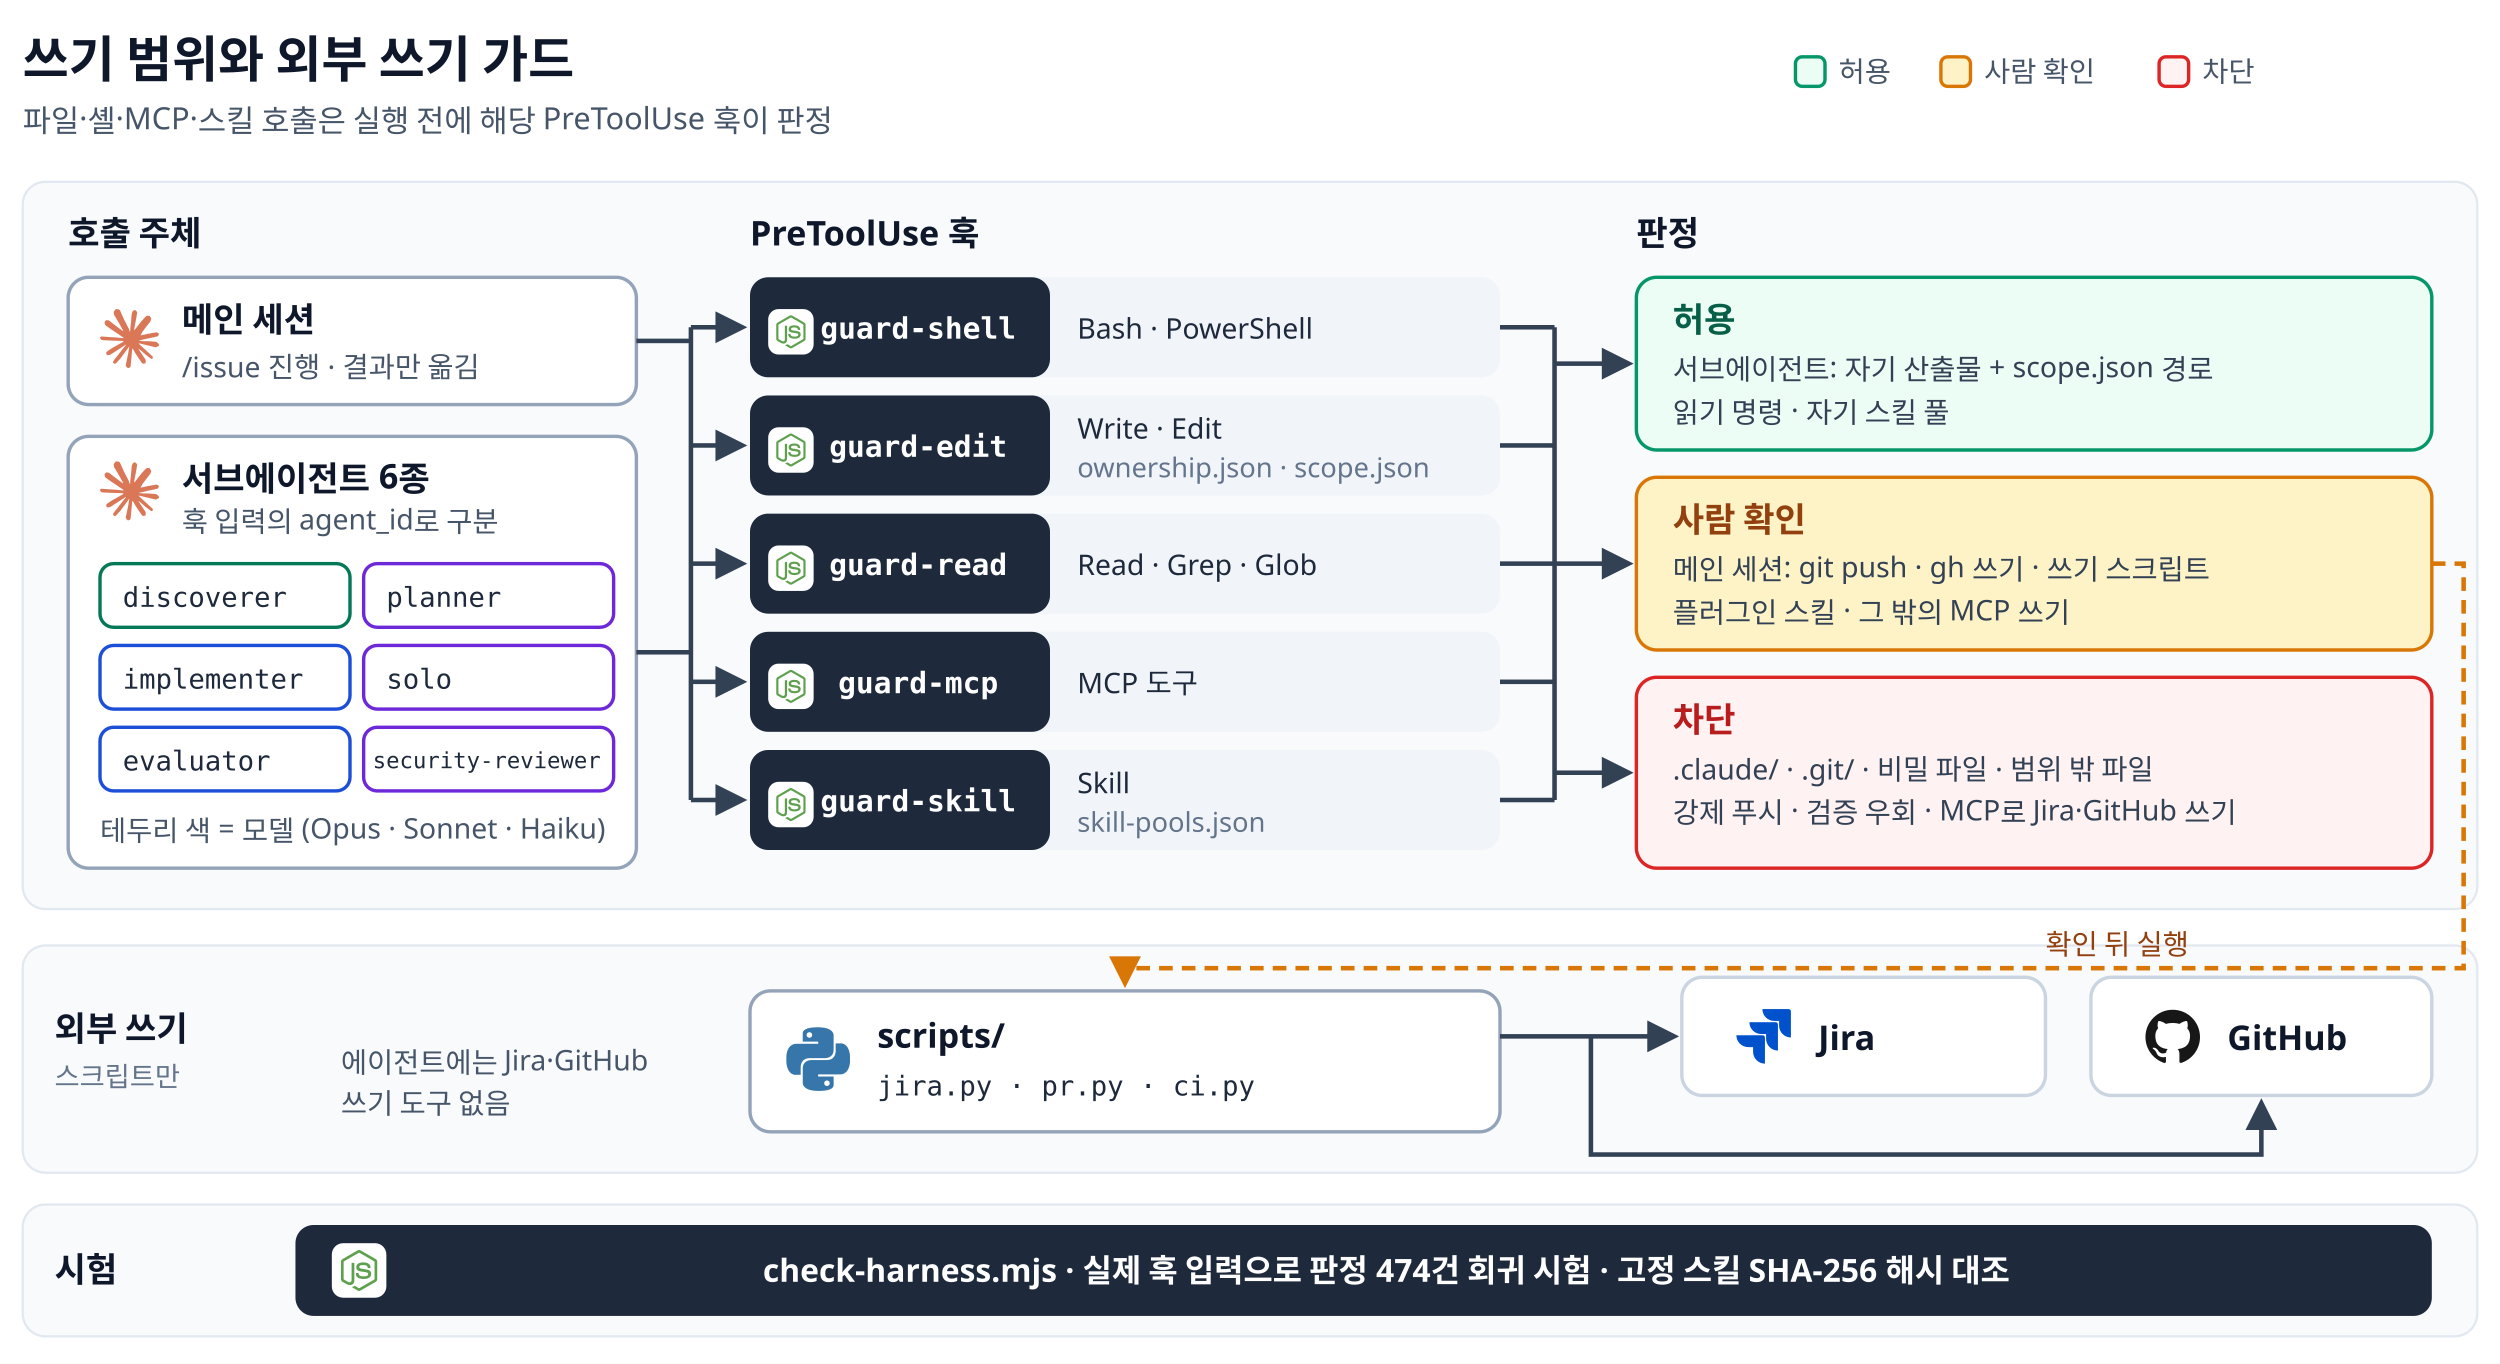
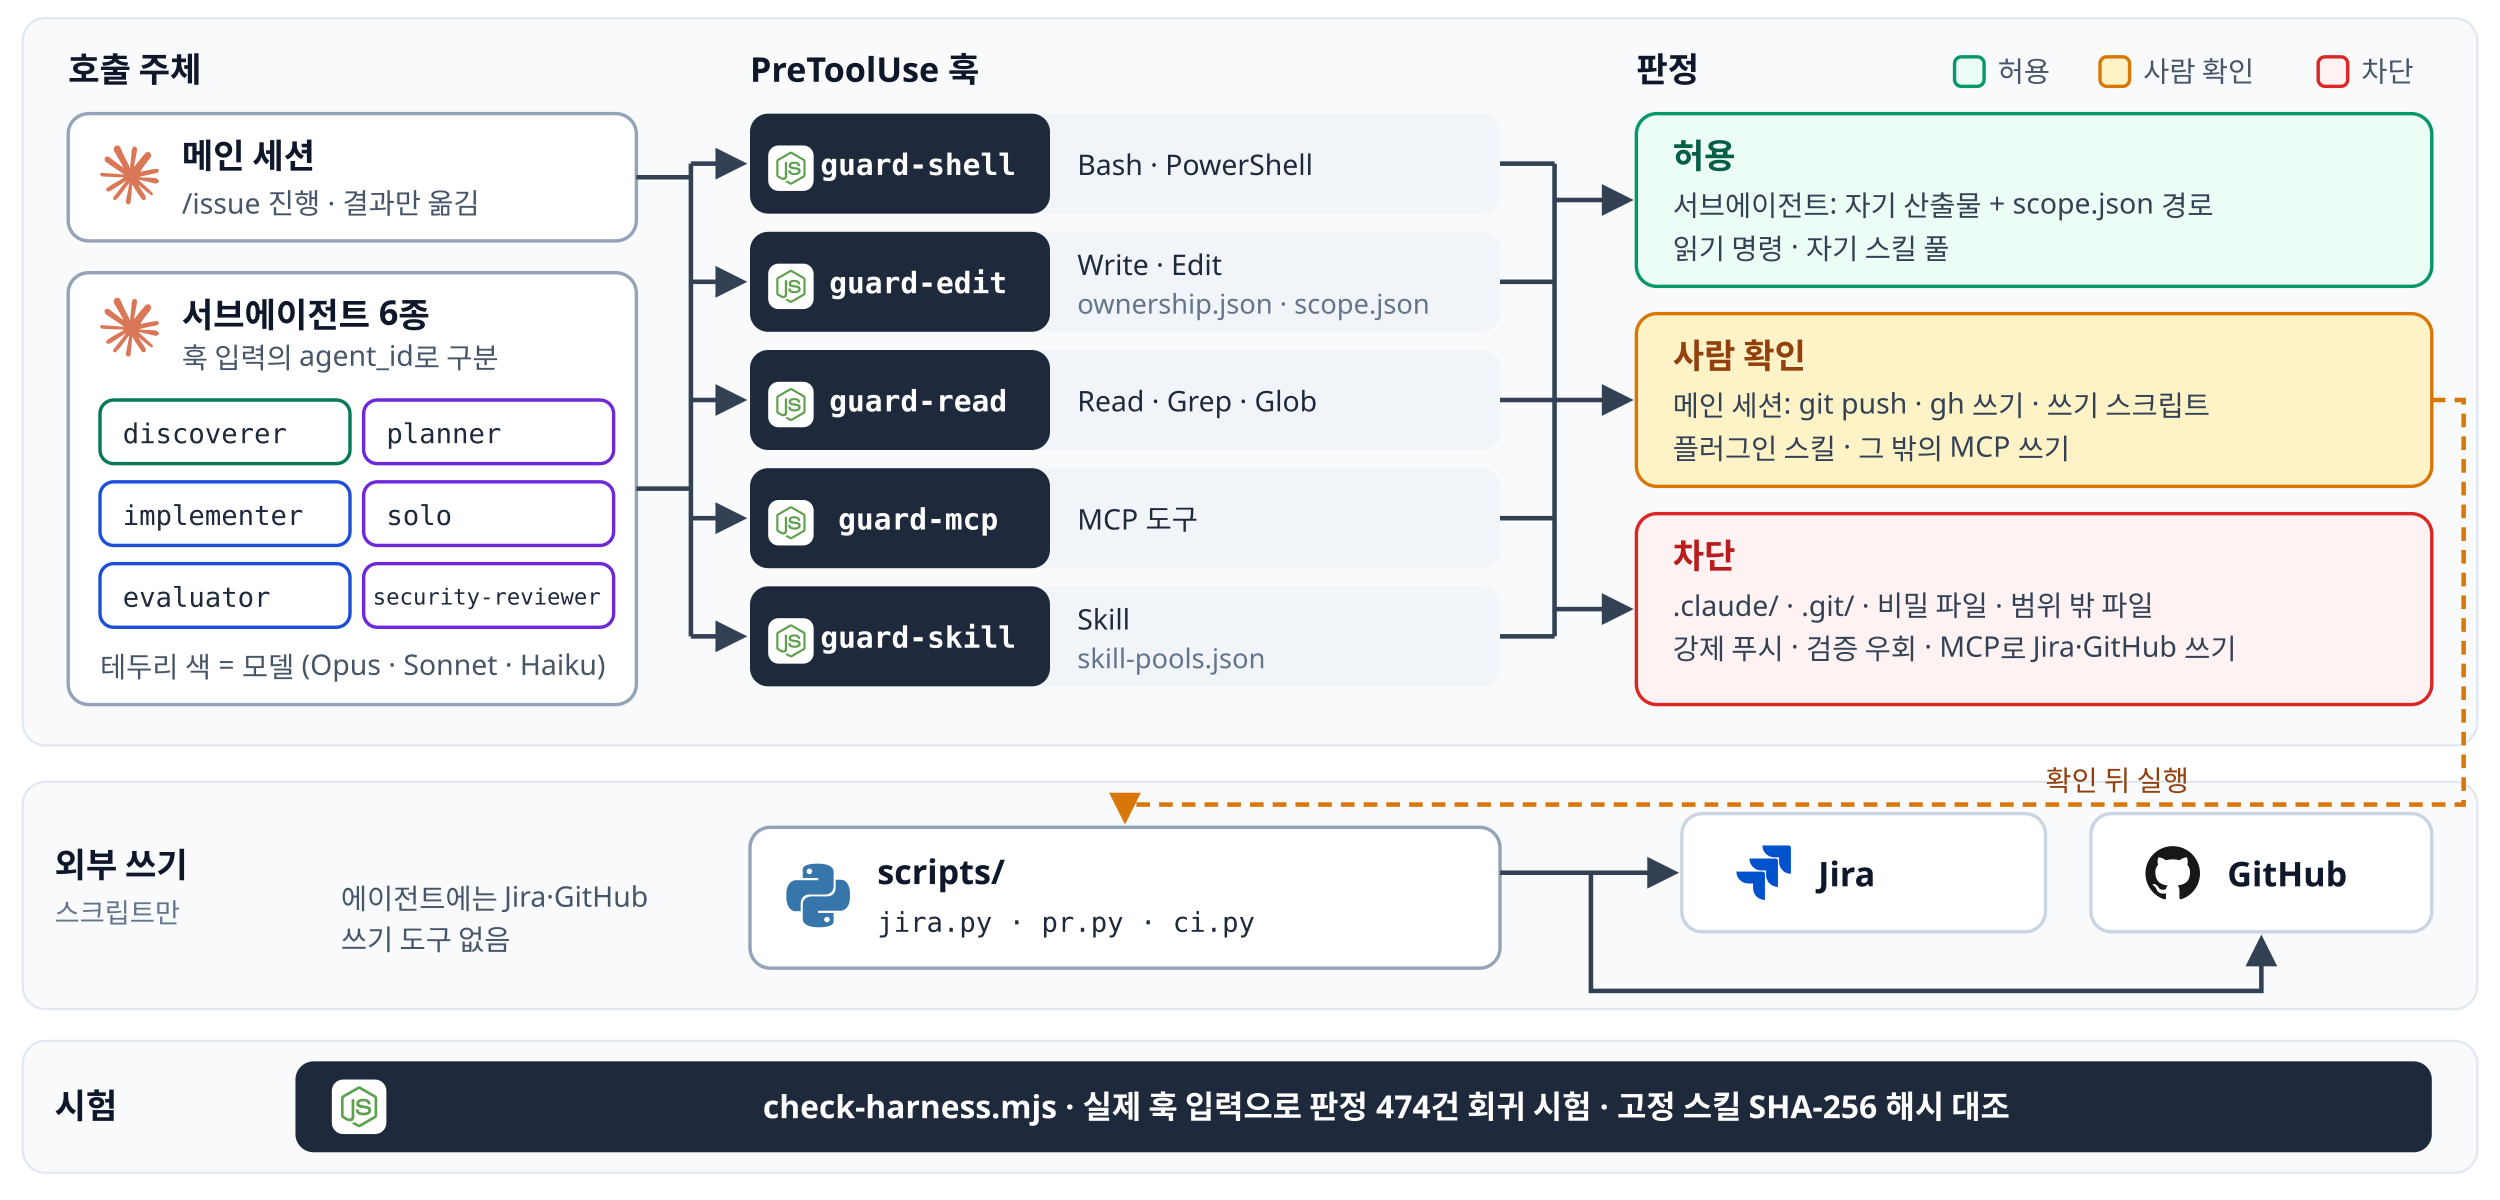
- <svg xmlns="http://www.w3.org/2000/svg" viewBox="0 0 1100 600" width="1100" height="600" role="img" aria-labelledby="t d">
+ <svg xmlns="http://www.w3.org/2000/svg" viewBox="0 0 1100 528" width="1100" height="528" role="img" aria-labelledby="t d">
  <style>
text{font-family:'Pretendard','Noto Sans KR','Malgun Gothic',sans-serif;fill:#0F172A}
.title{font-size:22px;font-weight:700}.sub{font-size:13.5px;fill:#475569}.lg{font-size:12.5px;fill:#475569}
.lane{fill:#F8FAFC;stroke:#E2E8F0}.lt{font-size:15px;font-weight:700}.ls{font-size:12px;fill:#64748B}
.card{fill:#fff;stroke:#94A3B8;stroke-width:1.5}.ct{font-size:15px;font-weight:700}.cs{font-size:12.5px;fill:#475569}
.chip{fill:#fff;stroke-width:1.5}.c-opus{stroke:#6D28D9}.c-sonnet{stroke:#1D4ED8}.c-haiku{stroke:#047857}
.mono{font-family:'Cascadia Code',Consolas,monospace;font-size:12px;fill:#1E293B}
.hook{fill:#1E293B}.hookt{font-family:'Cascadia Code',Consolas,monospace;font-size:13px;font-weight:600;fill:#fff}
.row{fill:#F1F5F9}.rt{font-size:12.5px;fill:#1E293B}.rs{font-size:12px;fill:#64748B}
.ok{fill:#ECFDF5;stroke:#059669;stroke-width:1.5}.okt{font-size:15px;font-weight:700;fill:#065F46}
.ask{fill:#FEF3C7;stroke:#D97706;stroke-width:1.5}.askt{font-size:15px;font-weight:700;fill:#92400E}
.no{fill:#FEF2F2;stroke:#DC2626;stroke-width:1.5}.not{font-size:15px;font-weight:700;fill:#B91C1C}
.bt{font-size:12.5px;fill:#334155}
.ext{fill:#fff;stroke:#CBD5E1;stroke-width:1.5}
.bus{fill:none;stroke:#334155;stroke-width:2}
.flow{fill:none;stroke:#334155;stroke-width:2;marker-end:url(#a)}
.flowa{fill:none;stroke:#D97706;stroke-width:2;stroke-dasharray:6 4;marker-end:url(#aa)}
.ctrl{fill:#1E293B}.ctrlt{font-size:14px;font-weight:600;fill:#fff}
.wchip{fill:#fff}
</style>
  <defs>
    <marker id="a" viewBox="0 0 10 10" refX="8" refY="5" markerWidth="7" markerHeight="7" orient="auto">
      <path d="M0 0L10 5L0 10z" fill="#334155" />
    </marker>
    <marker id="aa" viewBox="0 0 10 10" refX="8" refY="5" markerWidth="7" markerHeight="7" orient="auto">
      <path d="M0 0L10 5L0 10z" fill="#D97706" />
    </marker>
    <symbol id="ic-nodedotjs" viewBox="0 0 24 24">
      <path fill="#5FA04E" d="M11.998,24c-0.321,0-0.641-0.084-0.922-0.247l-2.936-1.737c-0.438-0.245-0.224-0.332-0.08-0.383 c0.585-0.203,0.703-0.25,1.328-0.604c0.065-0.037,0.151-0.023,0.218,0.017l2.256,1.339c0.082,0.045,0.197,0.045,0.272,0l8.795-5.076 c0.082-0.047,0.134-0.141,0.134-0.238V6.921c0-0.099-0.053-0.192-0.137-0.242l-8.791-5.072c-0.081-0.047-0.189-0.047-0.271,0 L3.075,6.68C2.99,6.729,2.936,6.825,2.936,6.921v10.15c0,0.097,0.054,0.189,0.139,0.235l2.409,1.392 c1.307,0.654,2.108-0.116,2.108-0.89V7.787c0-0.142,0.114-0.253,0.256-0.253h1.115c0.139,0,0.255,0.112,0.255,0.253v10.021 c0,1.745-0.95,2.745-2.604,2.745c-0.508,0-0.909,0-2.026-0.551L2.28,18.675c-0.57-0.329-0.922-0.945-0.922-1.604V6.921 c0-0.659,0.353-1.275,0.922-1.603l8.795-5.082c0.557-0.315,1.296-0.315,1.848,0l8.794,5.082c0.57,0.329,0.924,0.944,0.924,1.603 v10.15c0,0.659-0.354,1.273-0.924,1.604l-8.794,5.078C12.643,23.916,12.324,24,11.998,24z M19.099,13.993 c0-1.9-1.284-2.406-3.987-2.763c-2.731-0.361-3.009-0.548-3.009-1.187c0-0.528,0.235-1.233,2.258-1.233 c1.807,0,2.473,0.389,2.747,1.607c0.024,0.115,0.129,0.199,0.247,0.199h1.141c0.071,0,0.138-0.031,0.186-0.081 c0.048-0.054,0.074-0.123,0.067-0.196c-0.177-2.098-1.571-3.076-4.388-3.076c-2.508,0-4.004,1.058-4.004,2.833 c0,1.925,1.488,2.457,3.895,2.695c2.88,0.282,3.103,0.703,3.103,1.269c0,0.983-0.789,1.402-2.642,1.402 c-2.327,0-2.839-0.584-3.011-1.742c-0.02-0.124-0.126-0.215-0.253-0.215h-1.137c-0.141,0-0.254,0.112-0.254,0.253 c0,1.482,0.806,3.248,4.655,3.248C17.501,17.007,19.099,15.91,19.099,13.993z" />
    </symbol>
    <symbol id="ic-claude" viewBox="0 0 24 24">
      <path fill="#D97757" d="m4.714 15.956 4.717-2.647.079-.231-.079-.128h-.231l-.789-.049-2.696-.073-2.337-.097-2.265-.121-.571-.121-.534-.704.055-.352.48-.322.686.061 1.518.103 2.277.158 1.651.097 2.447.255h.389l.055-.158-.134-.097-.103-.097L6.973 9.836l-2.55-1.688-1.336-.971-.723-.492-.364-.461-.158-1.008.656-.723.88.061.225.061.892.686 1.906 1.475 2.489 1.834.364.303.146-.103.018-.073-.164-.273-1.354-2.447-1.445-2.489-.643-1.032-.17-.619c-.061-.255-.103-.467-.103-.729L6.287.134 6.7 0l.996.134.419.364.619 1.415 1.002 2.228 1.554 3.03.455.898.243.832.091.255h.158v-.146l.128-1.706.237-2.095.231-2.696.079-.759.376-.911.747-.492.583.279.48.686-.067.443-.285 1.852-.559 2.902-.364 1.943h.212l.243-.243.984-1.305 1.651-2.064.729-.82.85-.905.546-.431h1.032l.759 1.129-.34 1.166-1.062 1.348-.88 1.141-1.263 1.7-.789 1.36.073.109.188-.018 2.853-.607 1.542-.279 1.84-.316.832.389.091.395-.328.807-1.967.486-2.307.461-3.436.814-.043.03.049.061 1.548.146.662.036h1.621l3.018.225.789.522.474.638-.079.486-1.214.619-1.639-.389-3.825-.911-1.311-.328h-.182v.109l1.093 1.069 2.003 1.809 2.507 2.331.128.577-.322.455-.34-.049-2.204-1.657-.85-.747-1.925-1.621h-.128v.17l.443.65 2.344 3.521.121 1.081-.17.352-.607.212-.668-.121-1.372-1.925L14.38 17.959l-1.141-1.943-.14.079-.674 7.255-.316.37-.729.279-.607-.461-.322-.747.322-1.475.389-1.925.316-1.53.285-1.9.17-.631-.012-.043-.14.018-1.433 1.967-2.18 2.945-1.724 1.846-.413.164-.716-.37.067-.662.401-.589 2.386-3.036 1.439-1.882.929-1.087-.006-.158h-.055l-6.338 4.116-1.129.146-.486-.455.061-.747.231-.243 1.906-1.311Z" />
    </symbol>
    <symbol id="ic-python" viewBox="0 0 24 24">
      <path fill="#3776AB" d="M14.25.18l.9.2.73.26.59.3.45.32.34.34.25.34.16.33.1.3.04.26.02.2-.01.13V8.5l-.05.63-.13.55-.21.46-.26.38-.3.31-.33.25-.35.19-.35.14-.33.1-.3.07-.26.04-.21.02H8.77l-.69.05-.59.14-.5.22-.41.27-.33.32-.27.35-.2.36-.15.37-.1.35-.07.32-.04.27-.02.21v3.06H3.17l-.21-.03-.28-.07-.32-.12-.35-.18-.36-.26-.36-.36-.35-.46-.32-.59-.28-.73-.21-.88-.14-1.05-.05-1.23.06-1.22.16-1.04.24-.87.32-.71.36-.57.4-.44.42-.33.42-.24.4-.16.36-.1.32-.05.24-.01h.16l.06.01h8.16v-.83H6.18l-.01-2.75-.02-.37.05-.34.11-.31.17-.28.25-.26.31-.23.38-.2.44-.18.51-.15.58-.12.64-.1.71-.06.77-.04.84-.02 1.27.05zm-6.3 1.98l-.23.33-.08.41.08.41.23.34.33.22.41.09.41-.09.33-.22.23-.34.08-.41-.08-.41-.23-.33-.33-.22-.41-.09-.41.09zm13.09 3.95l.28.06.32.12.35.18.36.27.36.35.35.47.32.59.28.73.21.88.14 1.04.05 1.23-.06 1.23-.16 1.04-.24.86-.32.71-.36.57-.4.45-.42.33-.42.24-.4.16-.36.09-.32.05-.24.02-.16-.01h-8.22v.82h5.84l.01 2.76.02.36-.05.34-.11.31-.17.29-.25.25-.31.24-.38.2-.44.17-.51.15-.58.13-.64.09-.71.07-.77.04-.84.01-1.27-.04-1.07-.14-.9-.2-.73-.25-.59-.3-.45-.33-.34-.34-.25-.34-.16-.33-.1-.3-.04-.25-.02-.2.01-.13v-5.34l.05-.64.13-.54.21-.46.26-.38.3-.32.33-.24.35-.2.35-.14.33-.1.3-.06.26-.04.21-.02.13-.01h5.84l.69-.05.59-.14.5-.21.41-.28.33-.32.27-.35.2-.36.15-.36.1-.35.07-.32.04-.28.02-.21V6.07h2.09l.14.01zm-6.47 14.25l-.23.33-.08.41.08.41.23.33.33.23.41.08.41-.08.33-.23.23-.33.08-.41-.08-.41-.23-.33-.33-.23-.41-.08-.41.08z" />
    </symbol>
    <symbol id="ic-jira" viewBox="0 0 24 24">
      <path fill="#0052CC" d="M11.571 11.513H0a5.218 5.218 0 0 0 5.232 5.215h2.13v2.057A5.215 5.215 0 0 0 12.575 24V12.518a1.005 1.005 0 0 0-1.005-1.005zm5.723-5.756H5.736a5.215 5.215 0 0 0 5.215 5.214h2.129v2.058a5.218 5.218 0 0 0 5.215 5.214V6.758a1.001 1.001 0 0 0-1.001-1.001zM23.013 0H11.455a5.215 5.215 0 0 0 5.215 5.215h2.129v2.057A5.215 5.215 0 0 0 24 12.483V1.005A1.001 1.001 0 0 0 23.013 0Z" />
    </symbol>
    <symbol id="ic-github" viewBox="0 0 24 24">
      <path fill="#181717" d="M12 .297c-6.63 0-12 5.373-12 12 0 5.303 3.438 9.8 8.205 11.385.6.113.82-.258.82-.577 0-.285-.01-1.04-.015-2.04-3.338.724-4.042-1.61-4.042-1.61C4.422 18.07 3.633 17.7 3.633 17.7c-1.087-.744.084-.729.084-.729 1.205.084 1.838 1.236 1.838 1.236 1.07 1.835 2.809 1.305 3.495.998.108-.776.417-1.305.76-1.605-2.665-.3-5.466-1.332-5.466-5.93 0-1.31.465-2.38 1.235-3.22-.135-.303-.54-1.523.105-3.176 0 0 1.005-.322 3.3 1.23.96-.267 1.98-.399 3-.405 1.02.006 2.04.138 3 .405 2.28-1.552 3.285-1.23 3.285-1.23.645 1.653.24 2.873.12 3.176.765.84 1.23 1.91 1.23 3.22 0 4.61-2.805 5.625-5.475 5.92.42.36.81 1.096.81 2.22 0 1.606-.015 2.896-.015 3.286 0 .315.21.69.825.57C20.565 22.092 24 17.592 24 12.297c0-6.627-5.373-12-12-12" />
    </symbol>
    <symbol id="nodechip" viewBox="0 0 22 22">
      <rect width="22" height="22" rx="5" fill="#fff" />
      <use href="#ic-nodedotjs" x="3" y="3" width="16" height="16" />
    </symbol>
  </defs>
-   <rect width="1100" height="600" fill="#fff" />
-   <text x="10" y="34" class="title">쓰기 범위와 외부 쓰기 가드</text>
-   <text x="10" y="58" class="sub">파일·셸·MCP·스킬 호출은 실행 전에 해당 PreToolUse 훅이 판정</text>
-   <g transform="translate(790,22)">
-     <rect x="0" y="3" width="13" height="13" rx="3" class="ok" />
-     <text x="19" y="14" class="lg">허용</text>
-     <rect x="64" y="3" width="13" height="13" rx="3" class="ask" />
-     <text x="83" y="14" class="lg">사람 확인</text>
-     <rect x="160" y="3" width="13" height="13" rx="3" class="no" />
-     <text x="179" y="14" class="lg">차단</text>
+   <rect width="1100" height="528" fill="#fff" />
+   <g transform="translate(0,-72)">
+     <rect x="10" y="80" width="1080" height="320" rx="10" class="lane" />
+     <text x="30" y="108" class="lt">호출 주체</text>
+     <rect x="30" y="122" width="250" height="56" rx="9" class="card" />
+     <use href="#ic-claude" x="44" y="136" width="26" height="26" />
+     <text x="80" y="146" class="ct">메인 세션</text>
+     <text x="80" y="166" class="cs">/issue 진행 · 결과만 옮김</text>
+     <rect x="30" y="192" width="250" height="190" rx="9" class="card" />
+     <use href="#ic-claude" x="44" y="203" width="26" height="26" />
+     <text x="80" y="216" class="ct">서브에이전트 6종</text>
+     <text x="80" y="234" class="cs">훅 입력의 agent_id로 구분</text>
+     <rect x="44" y="248" width="110" height="28" rx="6" class="chip c-haiku" />
+     <text x="54" y="267" class="mono">discoverer</text>
+     <rect x="160" y="248" width="110" height="28" rx="6" class="chip c-opus" />
+     <text x="170" y="267" class="mono">planner</text>
+     <rect x="44" y="284" width="110" height="28" rx="6" class="chip c-sonnet" />
+     <text x="54" y="303" class="mono">implementer</text>
+     <rect x="160" y="284" width="110" height="28" rx="6" class="chip c-opus" />
+     <text x="170" y="303" class="mono">solo</text>
+     <rect x="44" y="320" width="110" height="28" rx="6" class="chip c-sonnet" />
+     <text x="54" y="339" class="mono">evaluator</text>
+     <rect x="160" y="320" width="110" height="28" rx="6" class="chip c-opus" />
+     <text x="164" y="338" class="mono" style="font-size:9.8px">security-reviewer</text>
+     <text x="44" y="370" class="cs">테두리 색 = 모델 (Opus · Sonnet · Haiku)</text>
+     <path d="M280 150H304" class="bus" />
+     <path d="M280 287H304" class="bus" />
+     <path d="M304 144V352" class="bus" />
+     <path d="M304 144H326" class="flow" />
+     <path d="M304 196H326" class="flow" />
+     <path d="M304 248H326" class="flow" />
+     <path d="M304 300H326" class="flow" />
+     <path d="M304 352H326" class="flow" />
+     <text x="330" y="108" class="lt">PreToolUse 훅</text>
+     <g>
+       <rect x="330" y="122" width="330" height="44" rx="8" class="row" />
+       <rect x="330" y="122" width="132" height="44" rx="8" class="hook" />
+       <use href="#nodechip" x="338" y="136" width="20" height="20" />
+       <text x="404" y="149" text-anchor="middle" class="hookt">guard-shell</text>
+       <text x="474" y="149" class="rt">Bash · PowerShell</text>
+       <rect x="330" y="174" width="330" height="44" rx="8" class="row" />
+       <rect x="330" y="174" width="132" height="44" rx="8" class="hook" />
+       <use href="#nodechip" x="338" y="188" width="20" height="20" />
+       <text x="404" y="201" text-anchor="middle" class="hookt">guard-edit</text>
+       <text x="474" y="193" class="rt">Write · Edit</text>
+       <text x="474" y="210" class="rs">ownership.json · scope.json</text>
+       <rect x="330" y="226" width="330" height="44" rx="8" class="row" />
+       <rect x="330" y="226" width="132" height="44" rx="8" class="hook" />
+       <use href="#nodechip" x="338" y="240" width="20" height="20" />
+       <text x="404" y="253" text-anchor="middle" class="hookt">guard-read</text>
+       <text x="474" y="253" class="rt">Read · Grep · Glob</text>
+       <rect x="330" y="278" width="330" height="44" rx="8" class="row" />
+       <rect x="330" y="278" width="132" height="44" rx="8" class="hook" />
+       <use href="#nodechip" x="338" y="292" width="20" height="20" />
+       <text x="404" y="305" text-anchor="middle" class="hookt">guard-mcp</text>
+       <text x="474" y="305" class="rt">MCP 도구</text>
+       <rect x="330" y="330" width="330" height="44" rx="8" class="row" />
+       <rect x="330" y="330" width="132" height="44" rx="8" class="hook" />
+       <use href="#nodechip" x="338" y="344" width="20" height="20" />
+       <text x="404" y="357" text-anchor="middle" class="hookt">guard-skill</text>
+       <text x="474" y="349" class="rt">Skill</text>
+       <text x="474" y="366" class="rs">skill-pools.json</text>
+     </g>
+     <path d="M660 144H684M660 196H684M660 248H684M660 300H684M660 352H684" class="bus" />
+     <path d="M684 144V352" class="bus" />
+     <path d="M684 160H716" class="flow" />
+     <path d="M684 248H716" class="flow" />
+     <path d="M684 340H716" class="flow" />
+     <text x="720" y="108" class="lt">판정</text>
+     <g transform="translate(860,94)">
+       <rect x="0" y="3" width="13" height="13" rx="3" class="ok" />
+       <text x="19" y="14" class="lg">허용</text>
+       <rect x="64" y="3" width="13" height="13" rx="3" class="ask" />
+       <text x="83" y="14" class="lg">사람 확인</text>
+       <rect x="160" y="3" width="13" height="13" rx="3" class="no" />
+       <text x="179" y="14" class="lg">차단</text>
+     </g>
+     <rect x="720" y="122" width="350" height="76" rx="9" class="ok" />
+     <text x="736" y="146" class="okt">허용</text>
+     <text x="736" y="167" class="bt">서브에이전트: 자기 산출물 + scope.json 경로</text>
+     <text x="736" y="186" class="bt">읽기 명령 · 자기 스킬 풀</text>
+     <rect x="720" y="210" width="350" height="76" rx="9" class="ask" />
+     <text x="736" y="234" class="askt">사람 확인</text>
+     <text x="736" y="255" class="bt">메인 세션: git push · gh 쓰기 · 쓰기 스크립트</text>
+     <text x="736" y="274" class="bt">플러그인 스킬 · 그 밖의 MCP 쓰기</text>
+     <rect x="720" y="298" width="350" height="84" rx="9" class="no" />
+     <text x="736" y="322" class="not">차단</text>
+     <text x="736" y="343" class="bt">.claude/ · .git/ · 비밀 파일 · 범위 밖 파일</text>
+     <text x="736" y="362" class="bt">강제 푸시 · 검증 우회 · MCP로 Jira·GitHub 쓰기</text>
+     <rect x="10" y="416" width="1080" height="100" rx="10" class="lane" />
+     <text x="24" y="458" class="lt">외부 쓰기</text>
+     <text x="24" y="478" class="ls">스크립트만</text>
+     <path d="M1070 248H1084V426H495V432" class="flowa" />
+     <text x="900" y="420" class="lg" style="fill:#92400E">확인 뒤 실행</text>
+     <rect x="330" y="436" width="330" height="62" rx="9" class="card" />
+     <use href="#ic-python" x="346" y="452" width="28" height="28" />
+     <text x="386" y="461" class="ct">scripts/</text>
+     <text x="386" y="482" class="mono">jira.py · pr.py · ci.py</text>
+     <path d="M660 456H736" class="flow" />
+     <path d="M700 456V508H995V486" class="flow" />
+     <rect x="740" y="430" width="160" height="52" rx="9" class="ext" />
+     <use href="#ic-jira" x="764" y="444" width="24" height="24" />
+     <text x="800" y="462" class="ct">Jira</text>
+     <rect x="920" y="430" width="150" height="52" rx="9" class="ext" />
+     <use href="#ic-github" x="944" y="444" width="24" height="24" />
+     <text x="980" y="462" class="ct">GitHub</text>
+     <text x="150" y="472" class="cs">에이전트에는 Jira·GitHub</text>
+     <text x="150" y="490" class="cs">쓰기 도구 없음</text>
+     <rect x="10" y="530" width="1080" height="58" rx="10" class="lane" />
+     <text x="24" y="564" class="lt">시험</text>
+     <rect x="130" y="539" width="940" height="40" rx="8" class="ctrl" />
+     <rect x="146" y="547" width="24" height="24" rx="5" class="wchip" />
+     <use href="#ic-nodedotjs" x="149" y="550" width="18" height="18" />
+     <text x="610" y="564" text-anchor="middle" class="ctrlt">check-harness.mjs · 실제 훅 입력으로 판정 474건 회귀 시험 · 고정 스킬 SHA-256 해시 대조</text>
  </g>
-   <rect x="10" y="80" width="1080" height="320" rx="10" class="lane" />
-   <text x="30" y="108" class="lt">호출 주체</text>
-   <rect x="30" y="122" width="250" height="56" rx="9" class="card" />
-   <use href="#ic-claude" x="44" y="136" width="26" height="26" />
-   <text x="80" y="146" class="ct">메인 세션</text>
-   <text x="80" y="166" class="cs">/issue 진행 · 결과만 옮김</text>
-   <rect x="30" y="192" width="250" height="190" rx="9" class="card" />
-   <use href="#ic-claude" x="44" y="203" width="26" height="26" />
-   <text x="80" y="216" class="ct">서브에이전트 6종</text>
-   <text x="80" y="234" class="cs">훅 입력의 agent_id로 구분</text>
-   <rect x="44" y="248" width="110" height="28" rx="6" class="chip c-haiku" />
-   <text x="54" y="267" class="mono">discoverer</text>
-   <rect x="160" y="248" width="110" height="28" rx="6" class="chip c-opus" />
-   <text x="170" y="267" class="mono">planner</text>
-   <rect x="44" y="284" width="110" height="28" rx="6" class="chip c-sonnet" />
-   <text x="54" y="303" class="mono">implementer</text>
-   <rect x="160" y="284" width="110" height="28" rx="6" class="chip c-opus" />
-   <text x="170" y="303" class="mono">solo</text>
-   <rect x="44" y="320" width="110" height="28" rx="6" class="chip c-sonnet" />
-   <text x="54" y="339" class="mono">evaluator</text>
-   <rect x="160" y="320" width="110" height="28" rx="6" class="chip c-opus" />
-   <text x="164" y="338" class="mono" style="font-size:9.8px">security-reviewer</text>
-   <text x="44" y="370" class="cs">테두리 색 = 모델 (Opus · Sonnet · Haiku)</text>
-   <path d="M280 150H304" class="bus" />
-   <path d="M280 287H304" class="bus" />
-   <path d="M304 144V352" class="bus" />
-   <path d="M304 144H326" class="flow" />
-   <path d="M304 196H326" class="flow" />
-   <path d="M304 248H326" class="flow" />
-   <path d="M304 300H326" class="flow" />
-   <path d="M304 352H326" class="flow" />
-   <text x="330" y="108" class="lt">PreToolUse 훅</text>
-   <g>
-     <rect x="330" y="122" width="330" height="44" rx="8" class="row" />
-     <rect x="330" y="122" width="132" height="44" rx="8" class="hook" />
-     <use href="#nodechip" x="338" y="136" width="20" height="20" />
-     <text x="404" y="149" text-anchor="middle" class="hookt">guard-shell</text>
-     <text x="474" y="149" class="rt">Bash · PowerShell</text>
-     <rect x="330" y="174" width="330" height="44" rx="8" class="row" />
-     <rect x="330" y="174" width="132" height="44" rx="8" class="hook" />
-     <use href="#nodechip" x="338" y="188" width="20" height="20" />
-     <text x="404" y="201" text-anchor="middle" class="hookt">guard-edit</text>
-     <text x="474" y="193" class="rt">Write · Edit</text>
-     <text x="474" y="210" class="rs">ownership.json · scope.json</text>
-     <rect x="330" y="226" width="330" height="44" rx="8" class="row" />
-     <rect x="330" y="226" width="132" height="44" rx="8" class="hook" />
-     <use href="#nodechip" x="338" y="240" width="20" height="20" />
-     <text x="404" y="253" text-anchor="middle" class="hookt">guard-read</text>
-     <text x="474" y="253" class="rt">Read · Grep · Glob</text>
-     <rect x="330" y="278" width="330" height="44" rx="8" class="row" />
-     <rect x="330" y="278" width="132" height="44" rx="8" class="hook" />
-     <use href="#nodechip" x="338" y="292" width="20" height="20" />
-     <text x="404" y="305" text-anchor="middle" class="hookt">guard-mcp</text>
-     <text x="474" y="305" class="rt">MCP 도구</text>
-     <rect x="330" y="330" width="330" height="44" rx="8" class="row" />
-     <rect x="330" y="330" width="132" height="44" rx="8" class="hook" />
-     <use href="#nodechip" x="338" y="344" width="20" height="20" />
-     <text x="404" y="357" text-anchor="middle" class="hookt">guard-skill</text>
-     <text x="474" y="349" class="rt">Skill</text>
-     <text x="474" y="366" class="rs">skill-pools.json</text>
-   </g>
-   <path d="M660 144H684M660 196H684M660 248H684M660 300H684M660 352H684" class="bus" />
-   <path d="M684 144V352" class="bus" />
-   <path d="M684 160H716" class="flow" />
-   <path d="M684 248H716" class="flow" />
-   <path d="M684 340H716" class="flow" />
-   <text x="720" y="108" class="lt">판정</text>
-   <rect x="720" y="122" width="350" height="76" rx="9" class="ok" />
-   <text x="736" y="146" class="okt">허용</text>
-   <text x="736" y="167" class="bt">서브에이전트: 자기 산출물 + scope.json 경로</text>
-   <text x="736" y="186" class="bt">읽기 명령 · 자기 스킬 풀</text>
-   <rect x="720" y="210" width="350" height="76" rx="9" class="ask" />
-   <text x="736" y="234" class="askt">사람 확인</text>
-   <text x="736" y="255" class="bt">메인 세션: git push · gh 쓰기 · 쓰기 스크립트</text>
-   <text x="736" y="274" class="bt">플러그인 스킬 · 그 밖의 MCP 쓰기</text>
-   <rect x="720" y="298" width="350" height="84" rx="9" class="no" />
-   <text x="736" y="322" class="not">차단</text>
-   <text x="736" y="343" class="bt">.claude/ · .git/ · 비밀 파일 · 범위 밖 파일</text>
-   <text x="736" y="362" class="bt">강제 푸시 · 검증 우회 · MCP로 Jira·GitHub 쓰기</text>
-   <rect x="10" y="416" width="1080" height="100" rx="10" class="lane" />
-   <text x="24" y="458" class="lt">외부 쓰기</text>
-   <text x="24" y="478" class="ls">스크립트만</text>
-   <path d="M1070 248H1084V426H495V432" class="flowa" />
-   <text x="900" y="420" class="lg" style="fill:#92400E">확인 뒤 실행</text>
-   <rect x="330" y="436" width="330" height="62" rx="9" class="card" />
-   <use href="#ic-python" x="346" y="452" width="28" height="28" />
-   <text x="386" y="461" class="ct">scripts/</text>
-   <text x="386" y="482" class="mono">jira.py · pr.py · ci.py</text>
-   <path d="M660 456H736" class="flow" />
-   <path d="M700 456V508H995V486" class="flow" />
-   <rect x="740" y="430" width="160" height="52" rx="9" class="ext" />
-   <use href="#ic-jira" x="764" y="444" width="24" height="24" />
-   <text x="800" y="462" class="ct">Jira</text>
-   <rect x="920" y="430" width="150" height="52" rx="9" class="ext" />
-   <use href="#ic-github" x="944" y="444" width="24" height="24" />
-   <text x="980" y="462" class="ct">GitHub</text>
-   <text x="150" y="472" class="cs">에이전트에는 Jira·GitHub</text>
-   <text x="150" y="490" class="cs">쓰기 도구 없음</text>
-   <rect x="10" y="530" width="1080" height="58" rx="10" class="lane" />
-   <text x="24" y="564" class="lt">시험</text>
-   <rect x="130" y="539" width="940" height="40" rx="8" class="ctrl" />
-   <rect x="146" y="547" width="24" height="24" rx="5" class="wchip" />
-   <use href="#ic-nodedotjs" x="149" y="550" width="18" height="18" />
-   <text x="610" y="564" text-anchor="middle" class="ctrlt">check-harness.mjs · 실제 훅 입력으로 판정 474건 회귀 시험 · 고정 스킬 SHA-256 해시 대조</text>
</svg>
